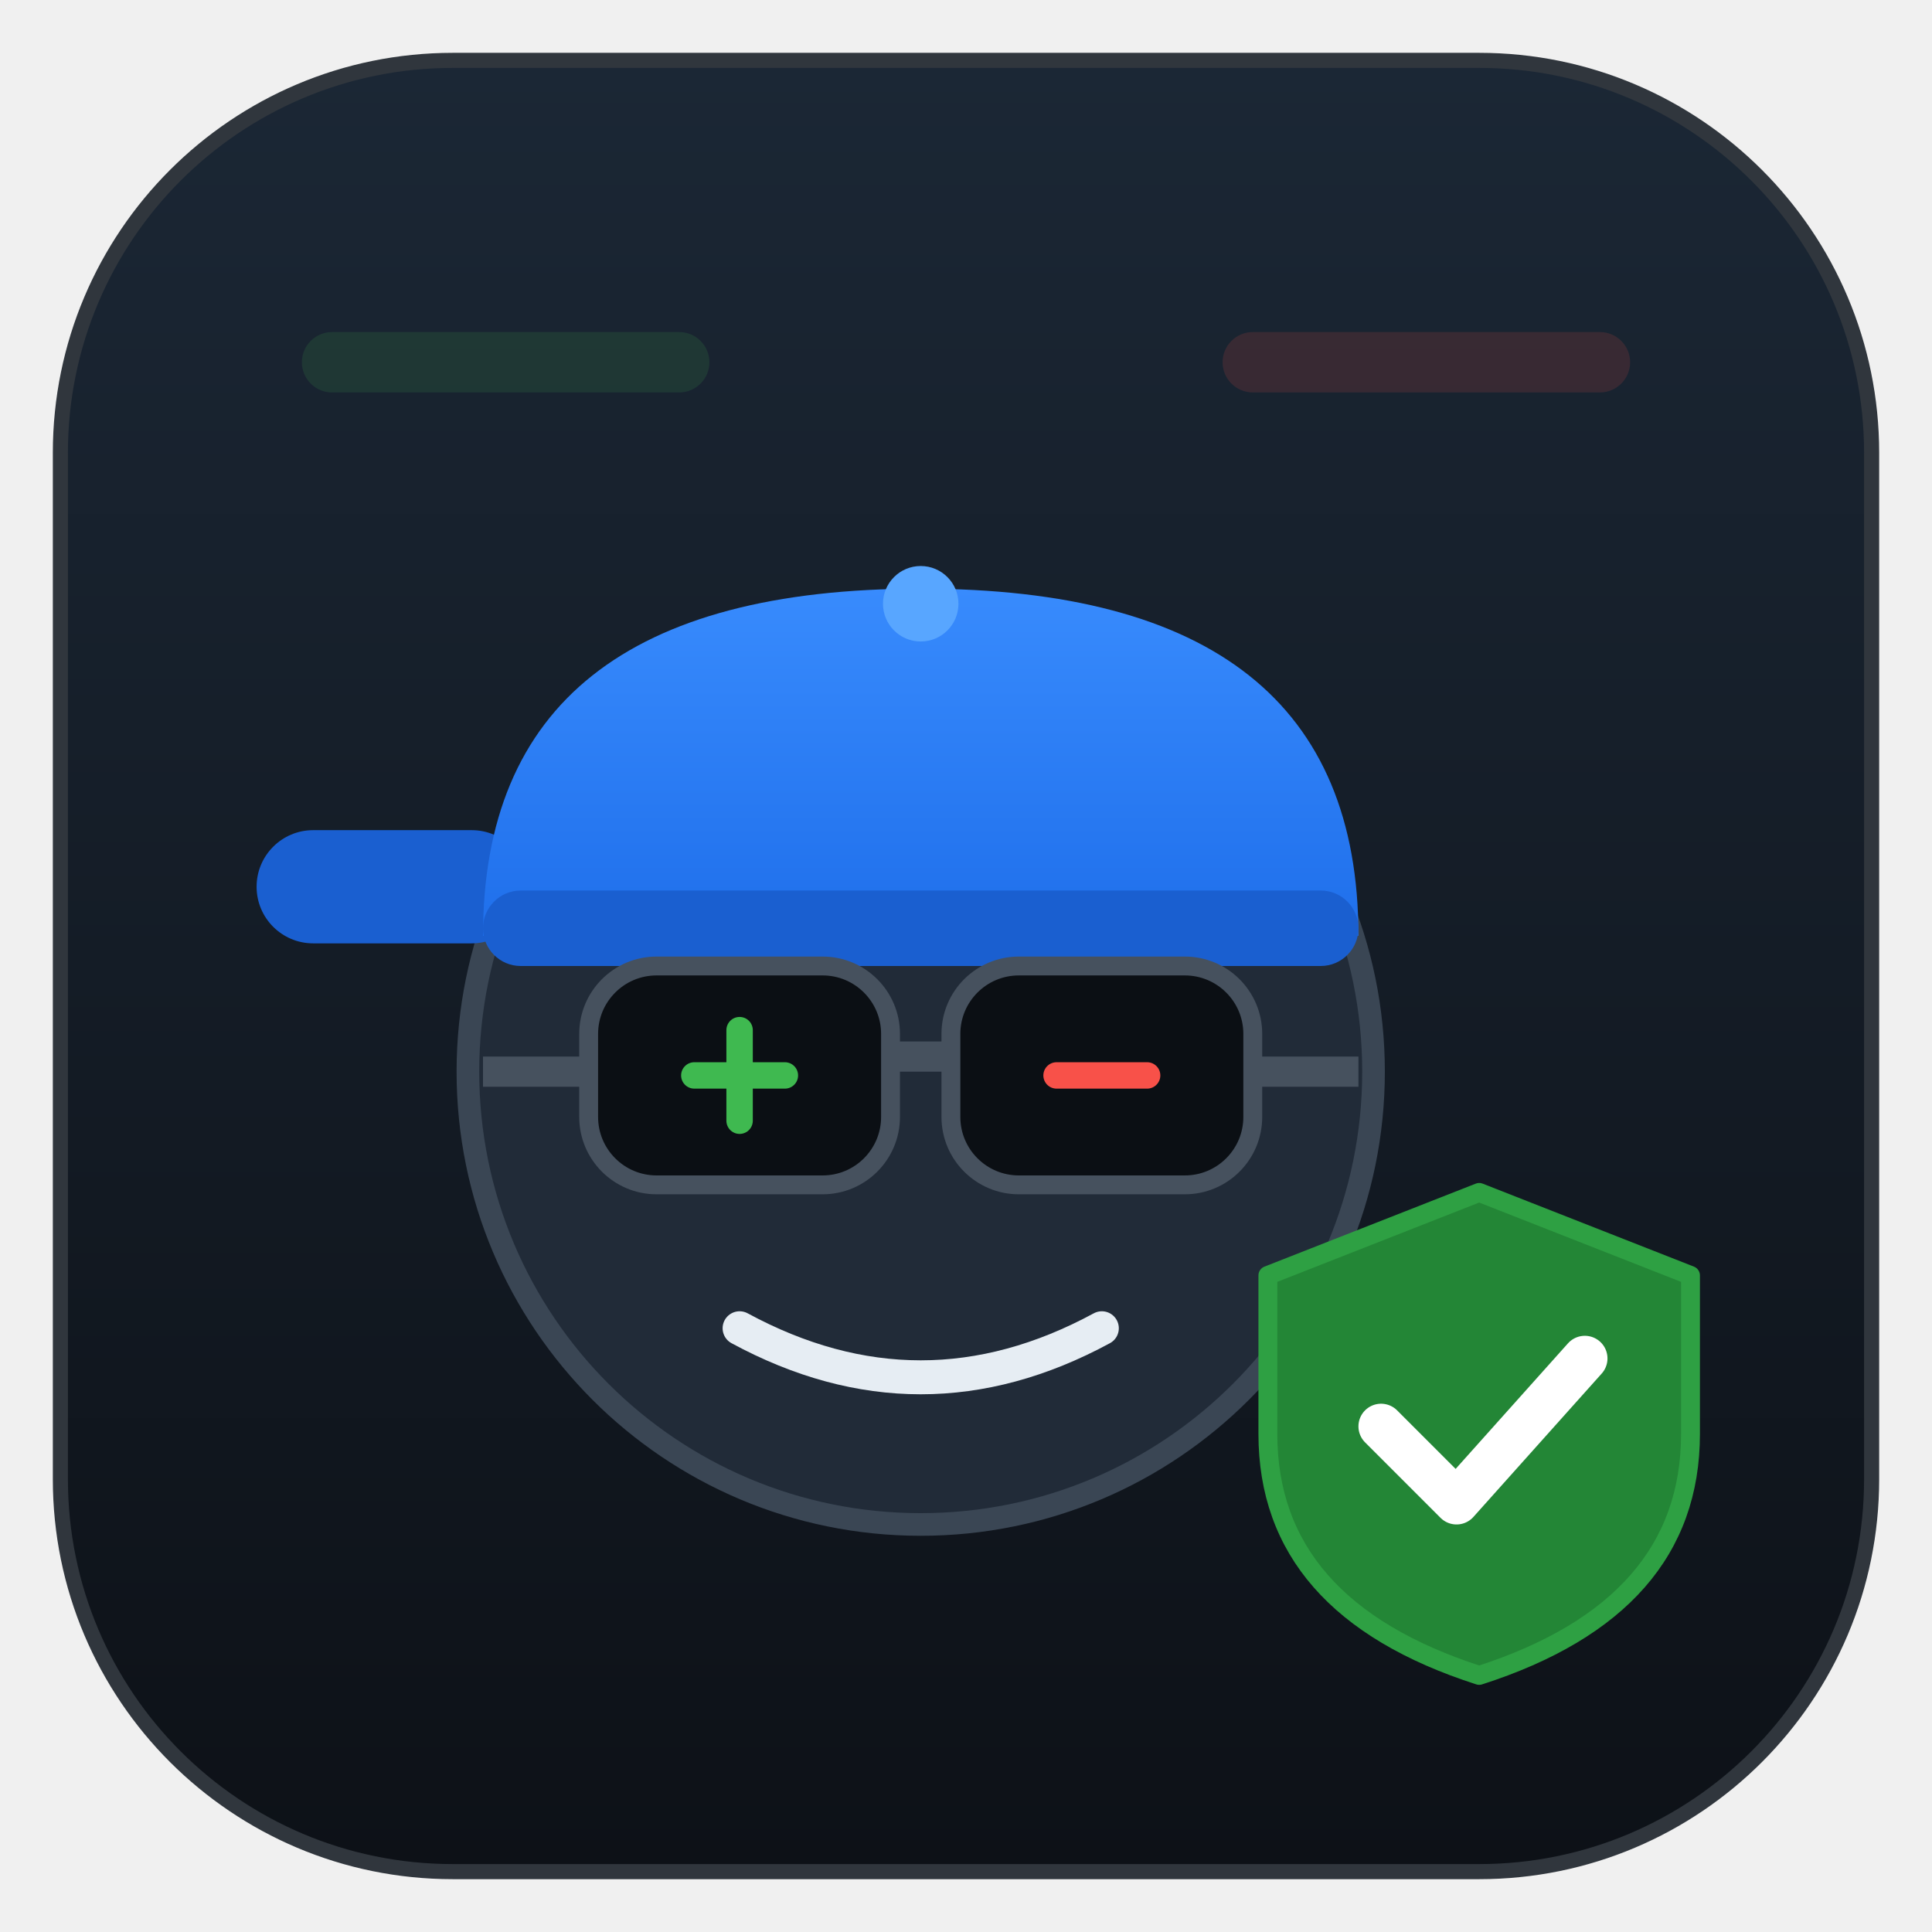
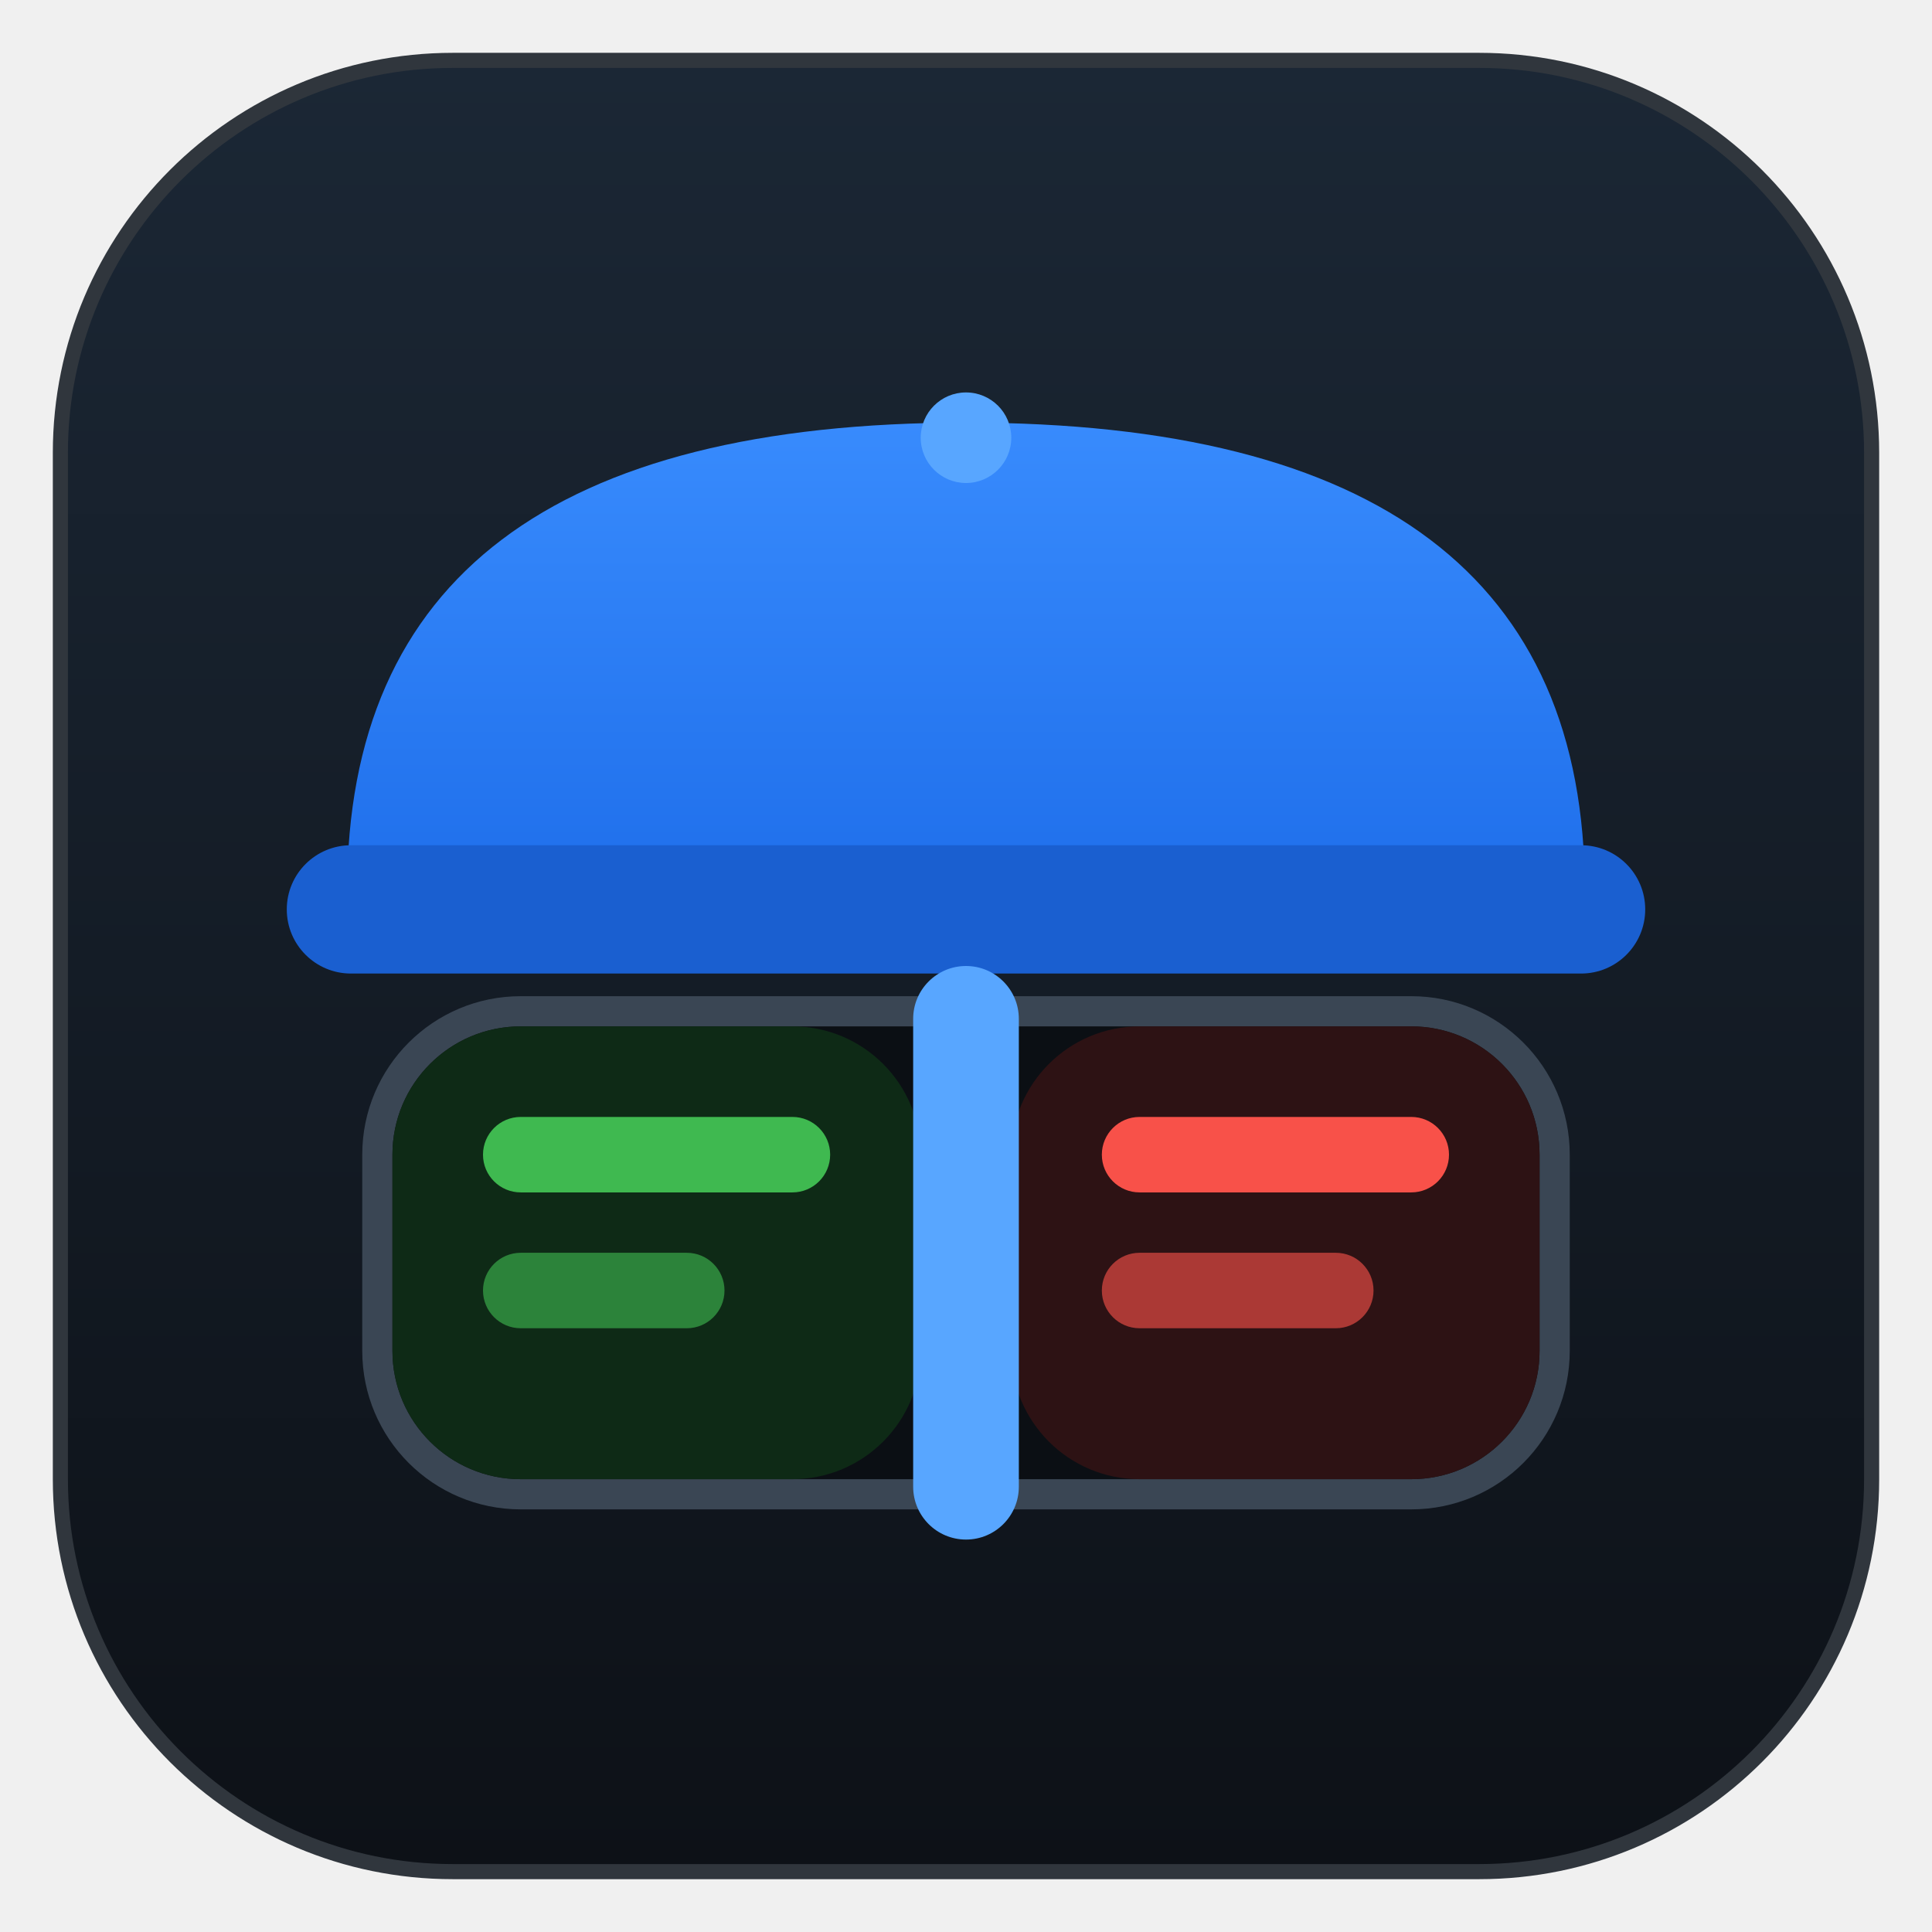
<svg xmlns="http://www.w3.org/2000/svg" viewBox="0 0 256 256" width="256" height="256">
  <defs>
    <linearGradient id="bg" x1="0" y1="0" x2="0" y2="1">
      <stop offset="0" stop-color="#1b2735" />
      <stop offset="1" stop-color="#0d1117" />
    </linearGradient>
    <linearGradient id="cap" x1="0" y1="0" x2="0" y2="1">
      <stop offset="0" stop-color="#388bfd" />
      <stop offset="1" stop-color="#1f6feb" />
    </linearGradient>
+     <clipPath id="lensL">
+       <rect x="52" y="136" width="70" height="60" rx="17" />
+     </clipPath>
+     <clipPath id="lensR">
+       <rect x="134" y="136" width="70" height="60" rx="17" />
+     </clipPath>
  </defs>
  <rect x="8" y="8" width="240" height="240" rx="52" fill="url(#bg)" stroke="#30363d" stroke-width="2" />
-   <g opacity="0.14">
-     <rect x="40" y="44" width="54" height="8" rx="4" fill="#3fb950" />
-     <rect x="162" y="44" width="54" height="8" rx="4" fill="#f85149" />
+   <path d="M 46 118 Q 46 56 128 56 Q 210 56 210 118 Z" fill="url(#cap)" />
+   <rect x="38" y="112" width="180" height="17" rx="8.5" fill="#1a5fd0" />
+   <circle cx="128" cy="58" r="6" fill="#58a6ff" />
+   <rect x="50" y="134" width="156" height="64" rx="19" fill="#0b0f14" stroke="#3a4654" stroke-width="4" />
+   <g clip-path="url(#lensL)">
+     <rect x="52" y="136" width="70" height="60" fill="#0e2a16" />
+     <rect x="64" y="148" width="46" height="10" rx="5" fill="#3fb950" />
+     <rect x="64" y="166" width="32" height="10" rx="5" fill="#3fb950" opacity="0.62" />
  </g>
-   <circle cx="122" cy="142" r="60" fill="#212b38" stroke="#3a4654" stroke-width="3" />
-   <rect x="34" y="110" width="36" height="15" rx="7.5" fill="#1a5fd0" />
-   <path d="M 64 124 Q 64 78 122 78 Q 180 78 180 124 Z" fill="url(#cap)" />
-   <rect x="64" y="118" width="116" height="10" rx="5" fill="#1a5fd0" />
-   <circle cx="122" cy="80" r="5" fill="#58a6ff" />
-   <line x1="64" y1="142" x2="80" y2="142" stroke="#46515e" stroke-width="4" />
-   <line x1="164" y1="142" x2="180" y2="142" stroke="#46515e" stroke-width="4" />
-   <line x1="116" y1="140" x2="128" y2="140" stroke="#46515e" stroke-width="4" />
-   <rect x="78" y="128" width="40" height="29" rx="9" fill="#0b0f14" stroke="#46515e" stroke-width="2.5" />
-   <rect x="126" y="128" width="40" height="29" rx="9" fill="#0b0f14" stroke="#46515e" stroke-width="2.5" />
-   <g stroke="#3fb950" stroke-width="3.5" stroke-linecap="round">
-     <line x1="92" y1="142.5" x2="104" y2="142.5" />
-     <line x1="98" y1="136.5" x2="98" y2="148.5" />
+   <g clip-path="url(#lensR)">
+     <rect x="134" y="136" width="70" height="60" fill="#2d1214" />
+     <rect x="146" y="148" width="46" height="10" rx="5" fill="#f85149" />
+     <rect x="146" y="166" width="36" height="10" rx="5" fill="#f85149" opacity="0.62" />
  </g>
-   <line x1="140" y1="142.5" x2="152" y2="142.5" stroke="#f85149" stroke-width="3.5" stroke-linecap="round" />
-   <path d="M 98 176 Q 122 189 146 176" fill="none" stroke="#e6edf3" stroke-width="4.5" stroke-linecap="round" />
-   <path d="M 196 158 L 224 169 V 190 Q 224 213 196 222 Q 168 213 168 190 V 169 Z" fill="#238636" stroke="#2ea043" stroke-width="2.5" stroke-linejoin="round" />
-   <path d="M 183 189 L 193 199 L 210 180" fill="none" stroke="#ffffff" stroke-width="6" stroke-linecap="round" stroke-linejoin="round" />
+   <rect x="121" y="128" width="14" height="76" rx="7" fill="#58a6ff" />
</svg>
